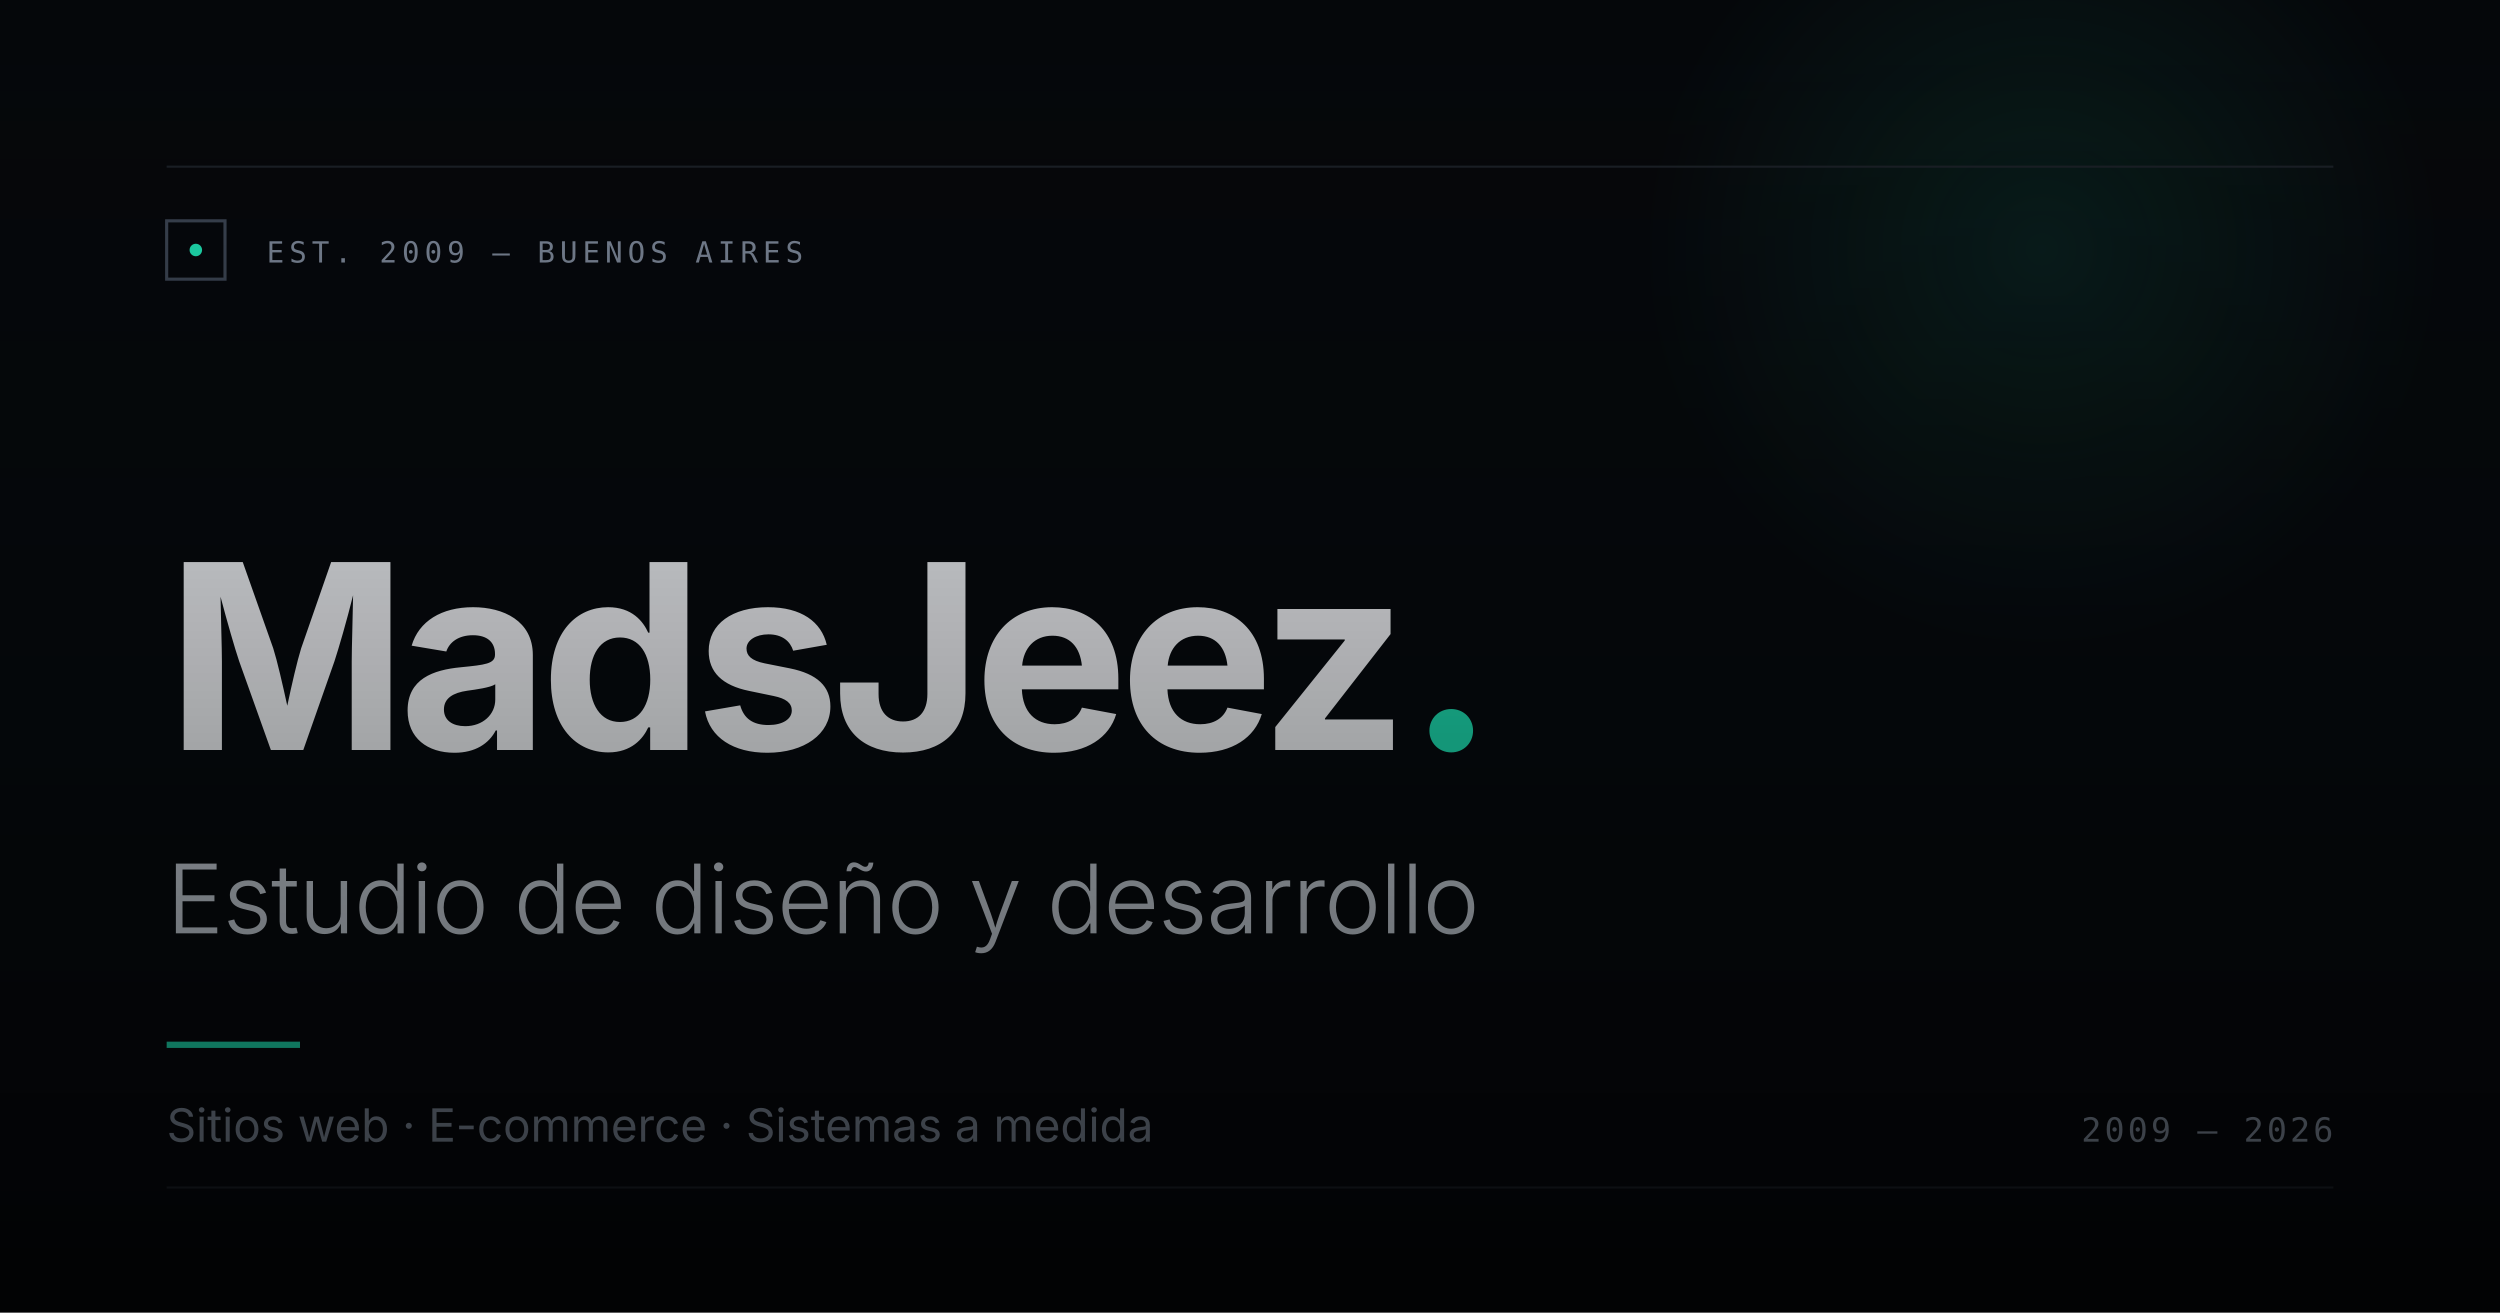
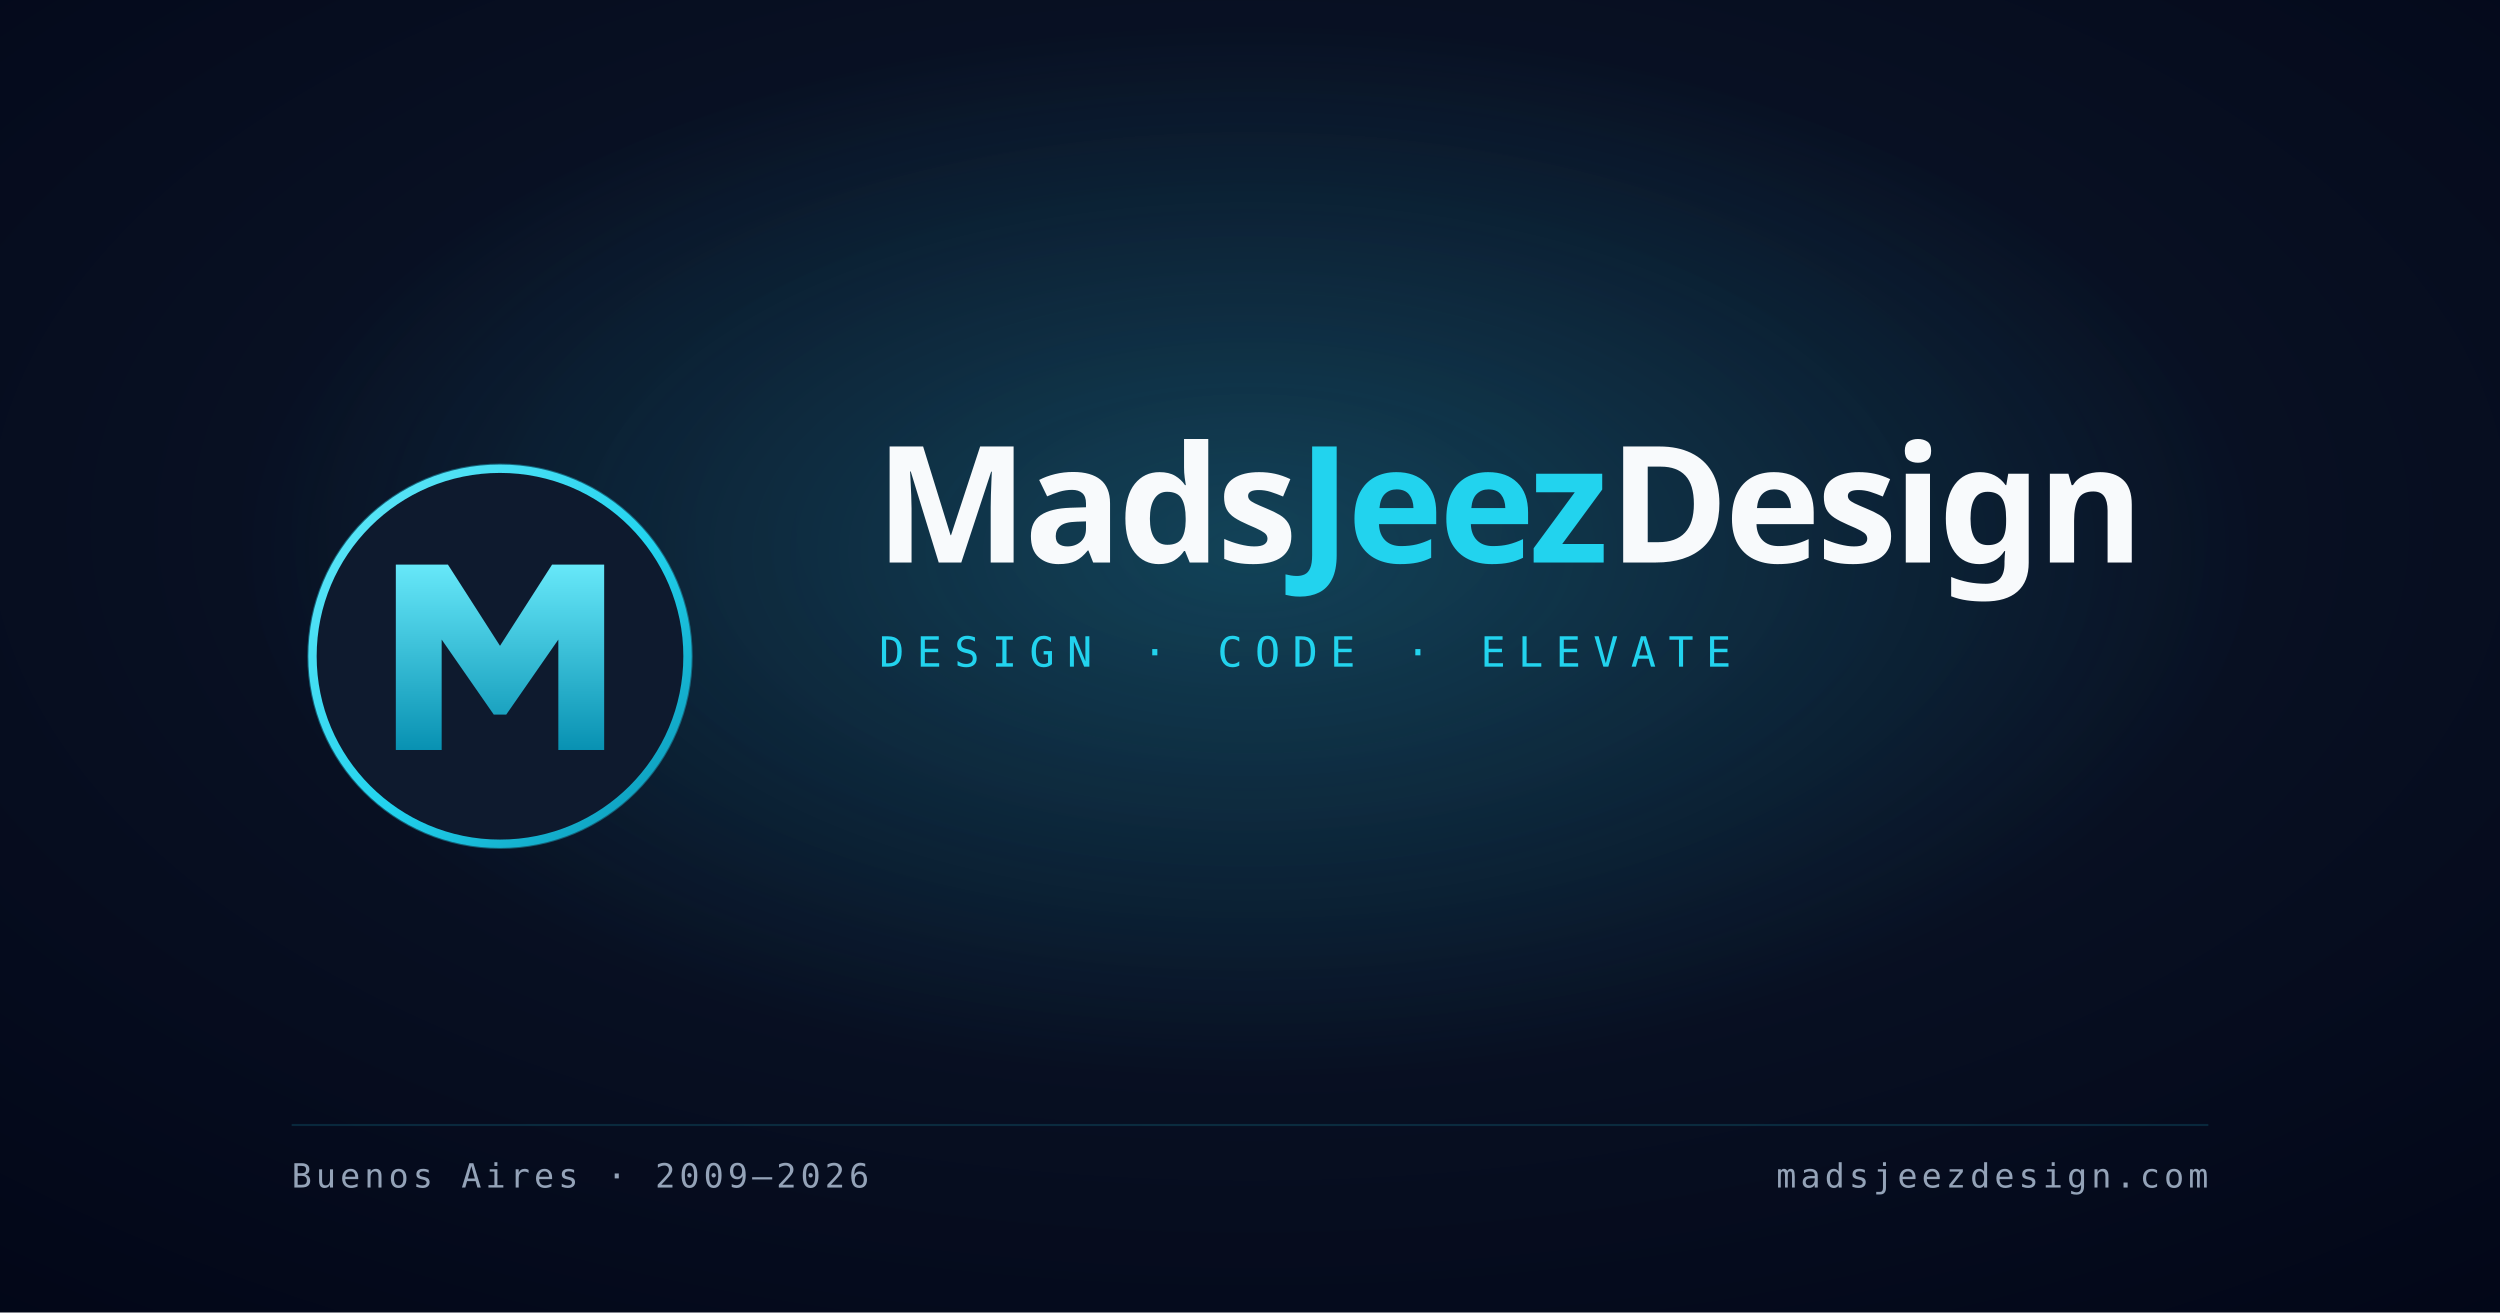
- <svg xmlns="http://www.w3.org/2000/svg" width="1200" height="630" viewBox="0 0 1200 630" role="img" aria-label="MadsJeez Design — Estudio de diseño y desarrollo">
+ <svg xmlns="http://www.w3.org/2000/svg" viewBox="0 0 1200 630" width="1200" height="630" role="img" aria-label="MadsJeezDesign — Design · Code · Elevate">
  <defs>
-     <linearGradient id="vignette" x1="0" y1="0" x2="0" y2="1">
-       <stop offset="0%" stop-color="#0a0d12" stop-opacity="0" />
-       <stop offset="100%" stop-color="#000000" stop-opacity="0.6" />
+     <radialGradient id="bg" cx="50%" cy="40%" r="80%">
+       <stop offset="0%" stop-color="#0e1a2e" />
+       <stop offset="100%" stop-color="#020617" />
+     </radialGradient>
+     <linearGradient id="ring" x1="0" y1="0" x2="1" y2="1">
+       <stop offset="0%" stop-color="#67e8f9" />
+       <stop offset="55%" stop-color="#22d3ee" />
+       <stop offset="100%" stop-color="#0891b2" />
    </linearGradient>
-     <radialGradient id="glow" cx="50%" cy="50%" r="50%">
-       <stop offset="0%" stop-color="#1de0b1" stop-opacity="0.10" />
-       <stop offset="60%" stop-color="#1de0b1" stop-opacity="0" />
+     <linearGradient id="letter" x1="0" y1="0" x2="0" y2="1">
+       <stop offset="0%" stop-color="#67e8f9" />
+       <stop offset="100%" stop-color="#0891b2" />
+     </linearGradient>
+     <radialGradient id="glow" cx="50%" cy="42%" r="40%">
+       <stop offset="0%" stop-color="#22d3ee" stop-opacity="0.22" />
+       <stop offset="100%" stop-color="#22d3ee" stop-opacity="0" />
    </radialGradient>
  </defs>
-   <rect width="1200" height="630" fill="#05070a" />
-   <circle cx="980" cy="120" r="320" fill="url(#glow)" />
-   <line x1="80" y1="80" x2="1120" y2="80" stroke="#1a1f26" stroke-width="1" />
-   <g transform="translate(80, 120)">
-     <rect x="0" y="-14" width="28" height="28" fill="none" stroke="#3a4350" stroke-width="1.5" />
-     <circle cx="14" cy="0" r="3" fill="#1de0b1" />
-     <text x="48" y="6" fill="#7a8595" font-family="ui-monospace, SFMono-Regular, Menlo, Monaco, monospace" font-size="14" letter-spacing="2.4">EST. 2009 — BUENOS AIRES</text>
+   <rect width="1200" height="630" fill="url(#bg)" />
+   <rect width="1200" height="630" fill="url(#glow)" />
+   <g transform="translate(140 215)">
+     <circle cx="100" cy="100" r="92" fill="none" stroke="#22d3ee" stroke-width="1" opacity="0.4" />
+     <circle cx="100" cy="100" r="90" fill="#0e1a2e" stroke="url(#ring)" stroke-width="4" />
+     <path d="M 50 145 L 50 56 L 75 56 L 100 95 L 125 56 L 150 56 L 150 145 L 128 145 L 128 92 L 103 128 L 97 128 L 72 92 L 72 145 Z" fill="url(#letter)" />
  </g>
-   <text x="80" y="360" fill="#f6f7f9" font-family="system-ui, -apple-system, Segoe UI, sans-serif" font-size="124" font-weight="700" letter-spacing="-4">MadsJeez<tspan fill="#1de0b1">.</tspan>
-   </text>
-   <text x="80" y="448" fill="#c6ccd5" font-family="system-ui, -apple-system, Segoe UI, sans-serif" font-size="46" font-weight="300" letter-spacing="-0.5">Estudio de diseño y desarrollo</text>
-   <rect x="80" y="500" width="64" height="3" fill="#1de0b1" />
-   <text x="80" y="548" fill="#7a8595" font-family="system-ui, -apple-system, Segoe UI, sans-serif" font-size="22" font-weight="400">Sitios web · E-commerce · Sistemas a medida</text>
-   <text x="1120" y="548" text-anchor="end" fill="#7a8595" font-family="ui-monospace, SFMono-Regular, Menlo, Monaco, monospace" font-size="16" letter-spacing="1.5">2009 — 2026</text>
-   <line x1="80" y1="570" x2="1120" y2="570" stroke="#1a1f26" stroke-width="1" />
-   <rect width="1200" height="630" fill="url(#vignette)" pointer-events="none" />
+   <g transform="translate(420 270)">
+     <text x="0" y="0" font-family="'Space Grotesk', system-ui, sans-serif" font-weight="600" font-size="78" letter-spacing="-2" fill="#f8fafc">Mads<tspan fill="#22d3ee">Jeez</tspan>Design</text>
+     <text x="2" y="50" font-family="'JetBrains Mono', ui-monospace, monospace" font-weight="400" font-size="20" letter-spacing="6" fill="#22d3ee">DESIGN · CODE · ELEVATE</text>
+   </g>
+   <line x1="140" y1="540" x2="1060" y2="540" stroke="#22d3ee" stroke-opacity="0.15" stroke-width="1" />
+   <g transform="translate(140 570)" font-family="'JetBrains Mono', ui-monospace, monospace" font-size="16" letter-spacing="2">
+     <text x="0" y="0" fill="#94a3b8">Buenos Aires · 2009—2026</text>
+     <text x="920" y="0" fill="#94a3b8" text-anchor="end">madsjeezdesign.com</text>
+   </g>
</svg>
